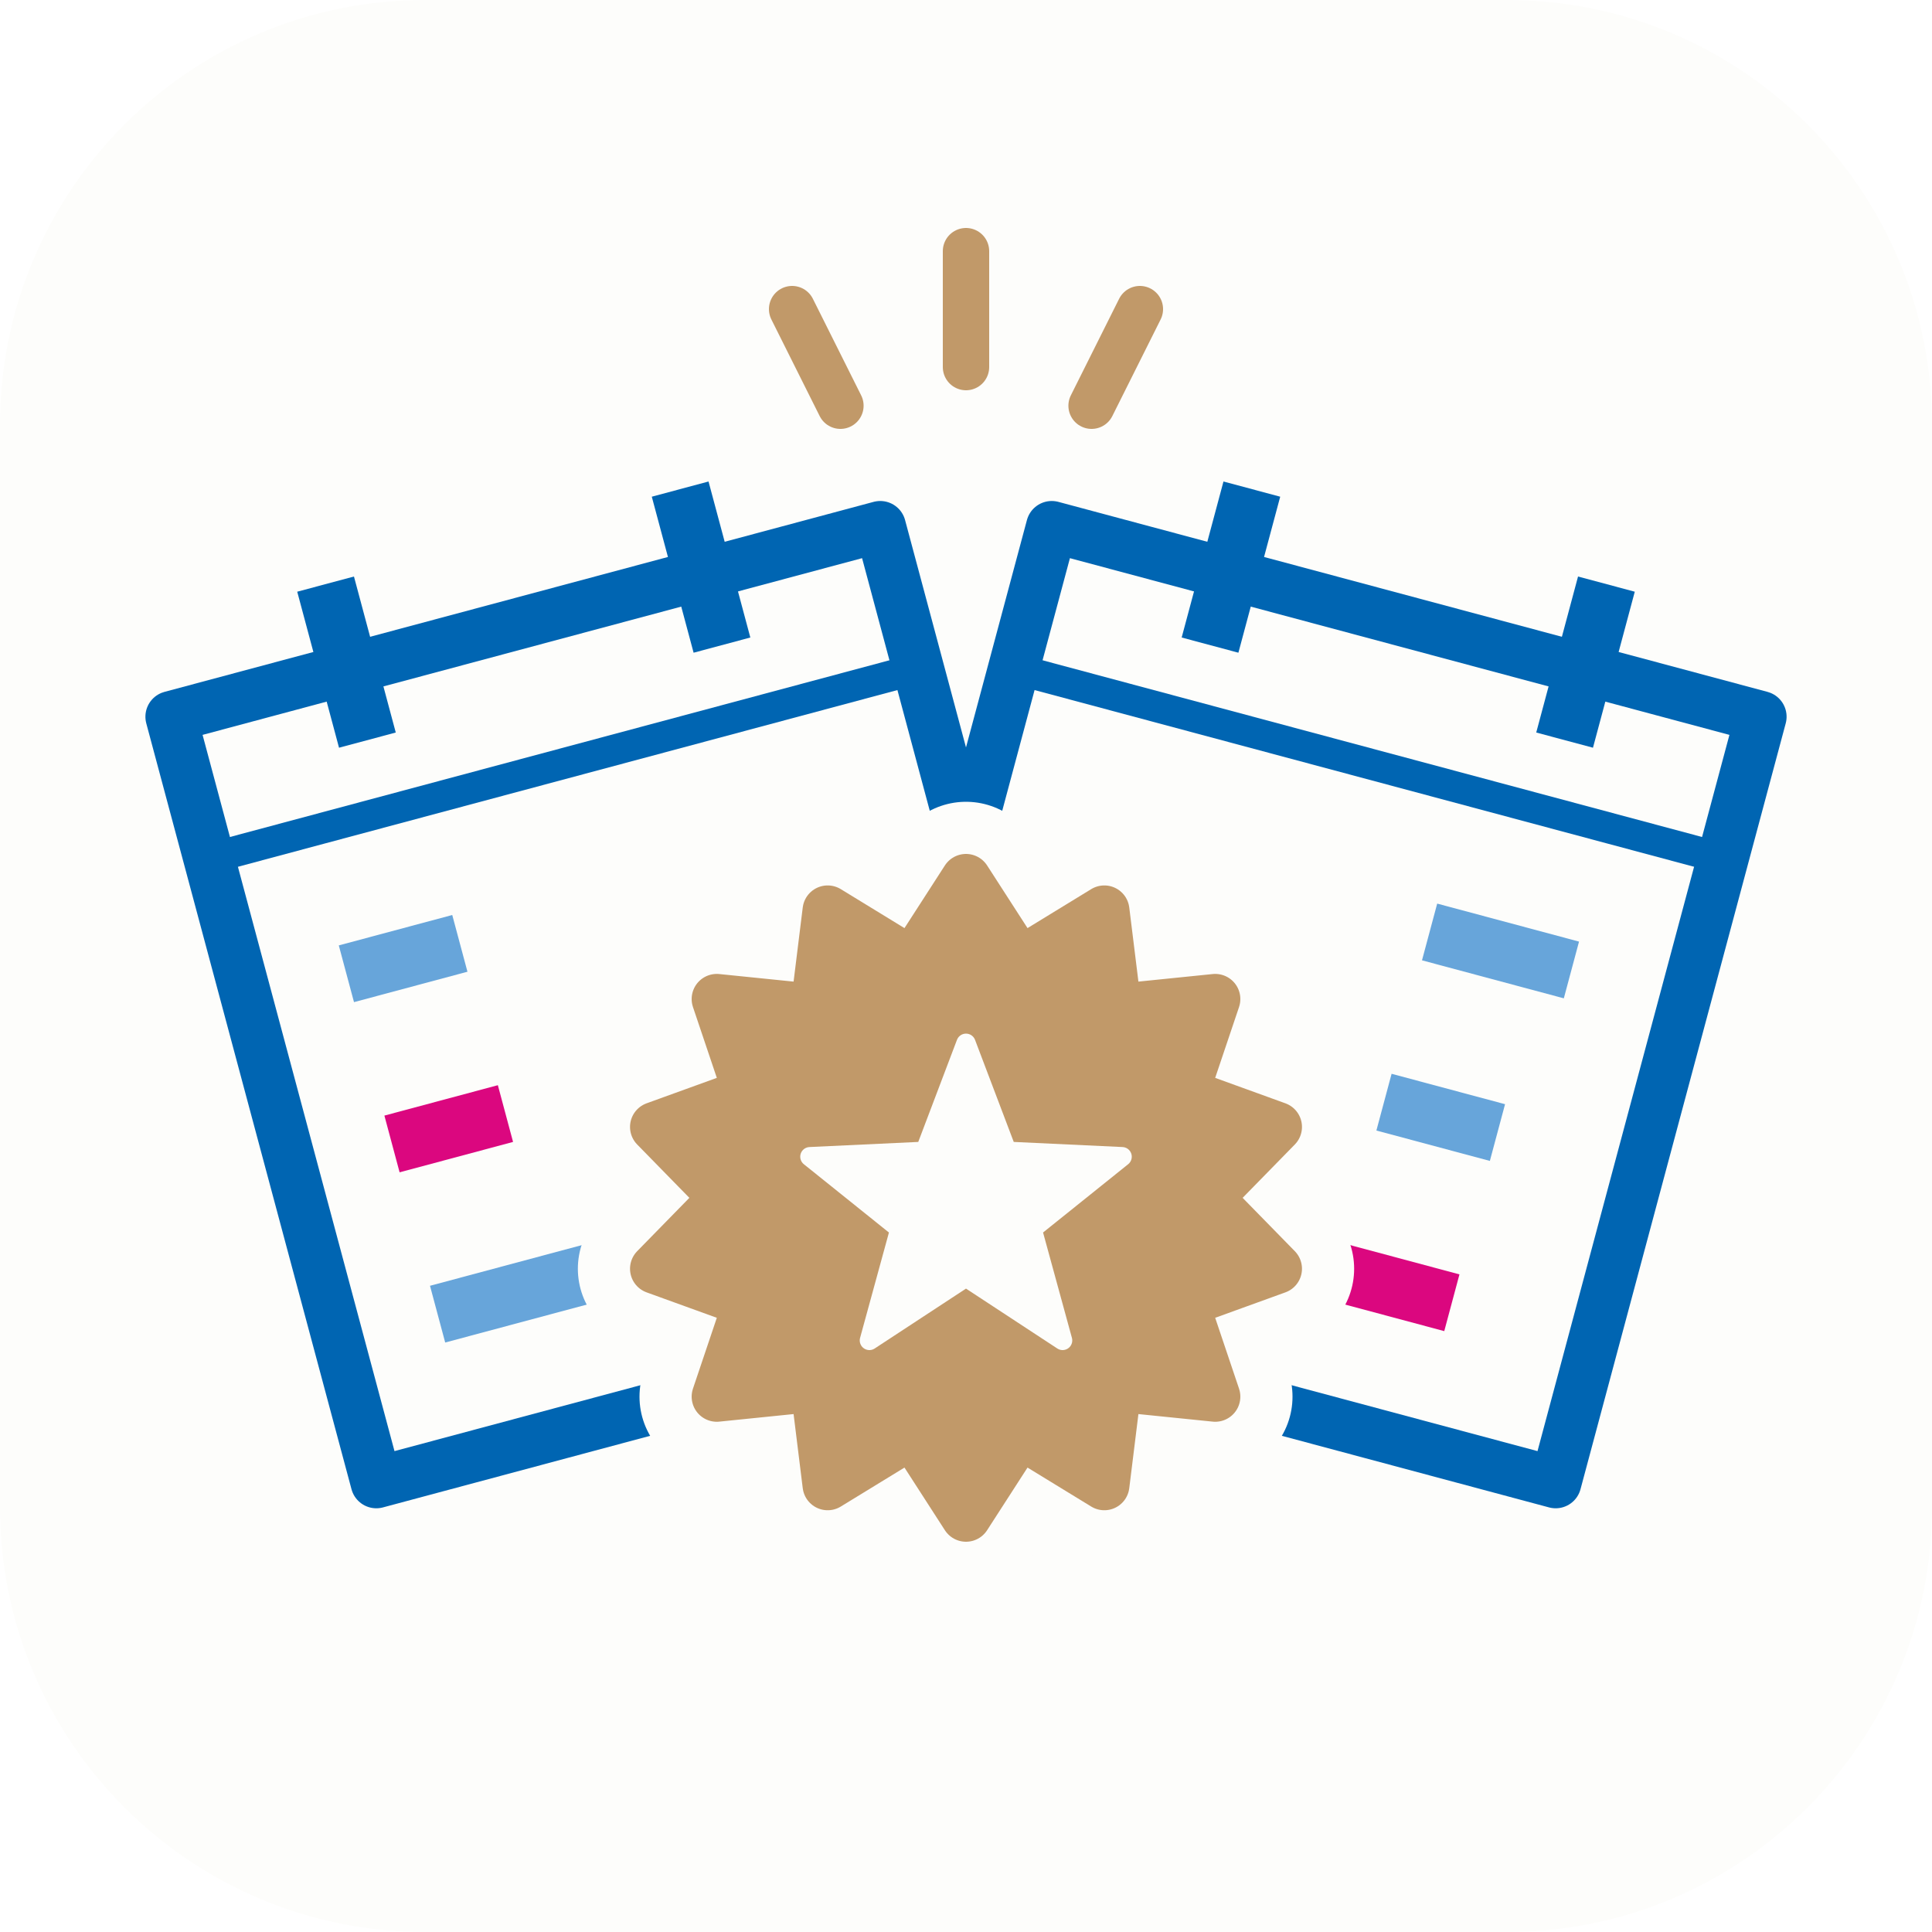
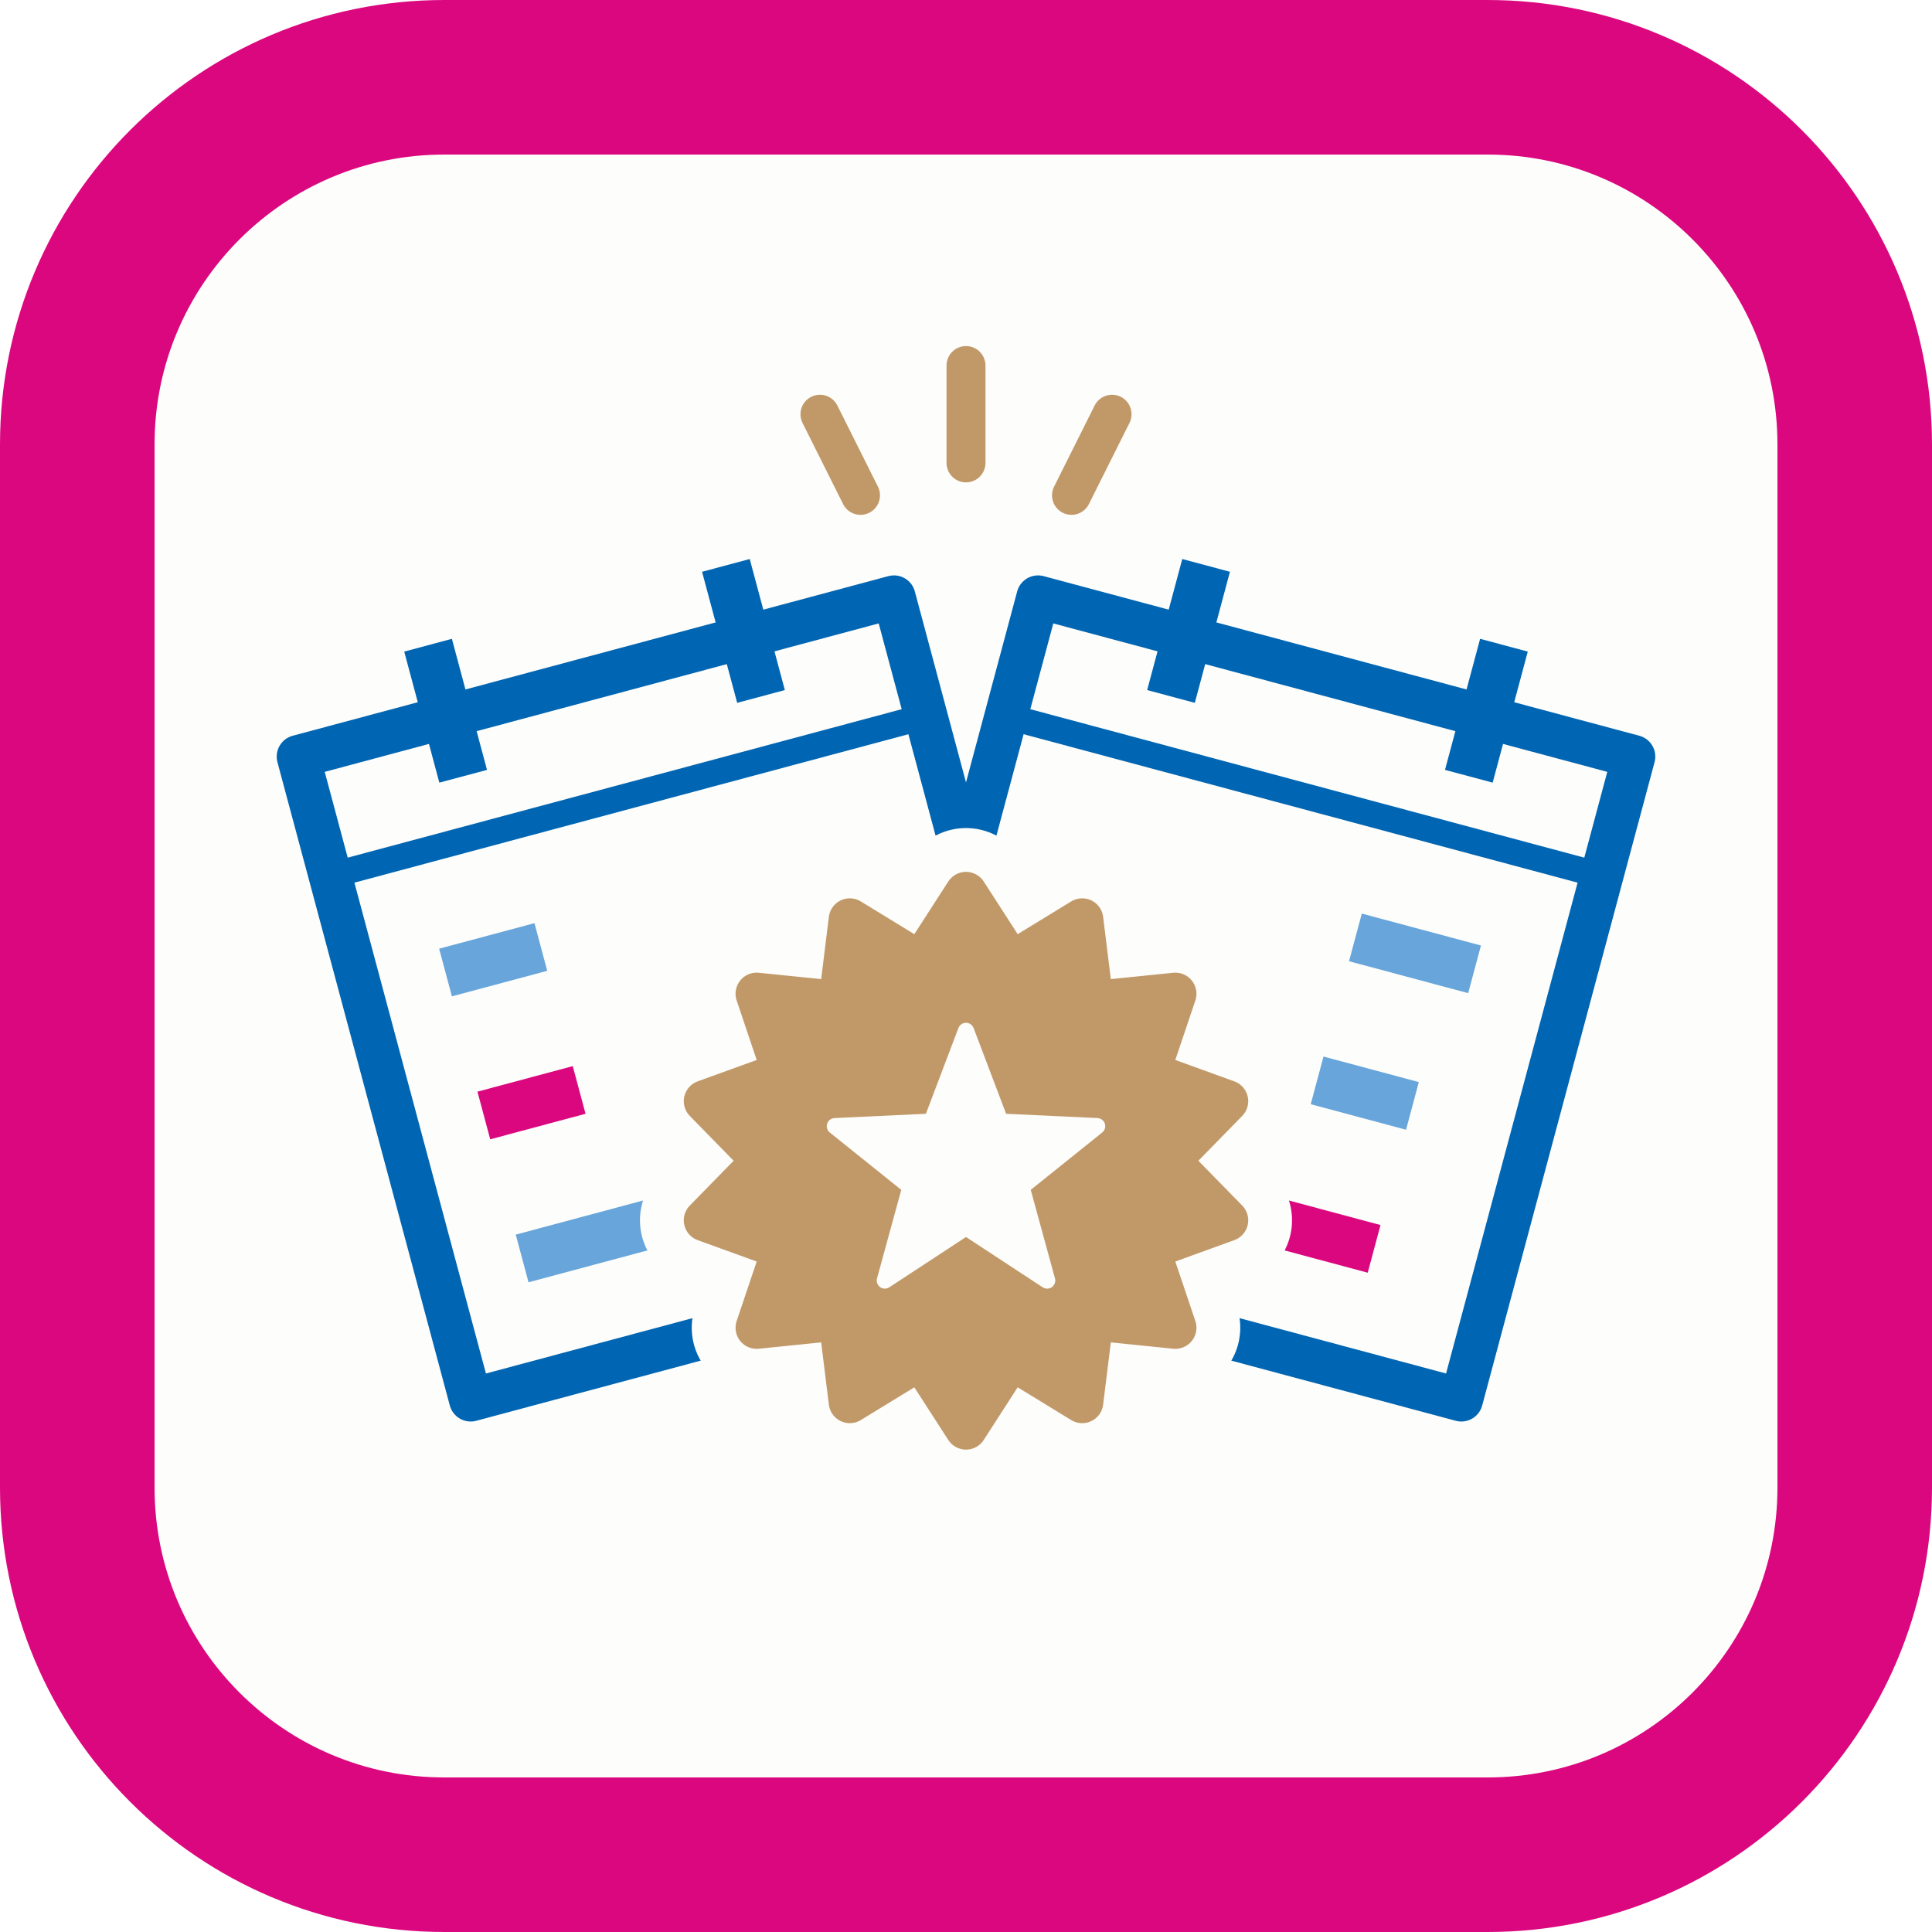
<svg xmlns="http://www.w3.org/2000/svg" viewBox="0 0 100 100">
-   <rect width="100" height="100" rx="22" fill="#FDFDFB" />
-   <g transform="translate(50 52) scale(.76) translate(-50 -53)">
-     <g transform="translate(-8 0) rotate(-15 35 53)">
-       <rect x="10" y="26" width="50" height="54" fill="#FDFDFB" stroke="#0065B2" stroke-width="3.5" stroke-linejoin="round" />
-       <path d="M10 36H60" stroke="#0065B2" stroke-width="2.1" />
-       <rect x="20.5" y="20" width="4" height="11" fill="#0065B2" />
-       <rect x="45.5" y="20" width="4" height="11" fill="#0065B2" />
-       <rect x="17" y="44" width="8" height="4" fill="#67A5DA" />
-       <rect x="17" y="56" width="8" height="4" fill="#DB077F" />
-       <rect x="17" y="68" width="14" height="4" fill="#67A5DA" />
+   <rect x="4" y="4" width="92" height="92" rx="19" fill="#FDFDFB" stroke="#DB077F" stroke-width="8" />
+   <g transform="translate(50 50) scale(.84) translate(-50 -50)">
+     <g transform="translate(50 52) scale(.76) translate(-50 -53)">
+       <g transform="translate(-8 0) rotate(-15 35 53)">
+         <rect x="10" y="26" width="50" height="54" fill="#FDFDFB" stroke="#0065B2" stroke-width="3.5" stroke-linejoin="round" />
+         <path d="M10 36H60" stroke="#0065B2" stroke-width="2.1" />
+         <rect x="20.5" y="20" width="4" height="11" fill="#0065B2" />
+         <rect x="45.5" y="20" width="4" height="11" fill="#0065B2" />
+         <rect x="17" y="44" width="8" height="4" fill="#67A5DA" />
+         <rect x="17" y="56" width="8" height="4" fill="#DB077F" />
+         <rect x="17" y="68" width="14" height="4" fill="#67A5DA" />
+       </g>
+       <g transform="translate(8 0) rotate(15 65 53)">
+         <rect x="40" y="26" width="50" height="54" fill="#FDFDFB" stroke="#0065B2" stroke-width="3.5" stroke-linejoin="round" />
+         <path d="M40 36H90" stroke="#0065B2" stroke-width="2.1" />
+         <rect x="50.5" y="20" width="4" height="11" fill="#0065B2" />
+         <rect x="75.5" y="20" width="4" height="11" fill="#0065B2" />
+         <rect x="72" y="44" width="10" height="4" fill="#67A5DA" />
+         <rect x="72" y="56" width="8" height="4" fill="#67A5DA" />
+         <rect x="66" y="68" width="14" height="4" fill="#DB077F" />
+       </g>
    </g>
-     <g transform="translate(8 0) rotate(15 65 53)">
-       <rect x="40" y="26" width="50" height="54" fill="#FDFDFB" stroke="#0065B2" stroke-width="3.5" stroke-linejoin="round" />
-       <path d="M40 36H90" stroke="#0065B2" stroke-width="2.1" />
-       <rect x="50.5" y="20" width="4" height="11" fill="#0065B2" />
-       <rect x="75.5" y="20" width="4" height="11" fill="#0065B2" />
-       <rect x="72" y="44" width="10" height="4" fill="#67A5DA" />
-       <rect x="72" y="56" width="8" height="4" fill="#67A5DA" />
-       <rect x="66" y="68" width="14" height="4" fill="#DB077F" />
-     </g>
+     <path d="M50.00 45.50L52.78 49.81L57.16 47.13L57.79 52.23L62.90 51.71L61.26 56.58L66.09 58.33L62.50 62.00L66.09 65.67L61.26 67.42L62.90 72.29L57.79 71.77L57.16 76.87L52.78 74.19L50.00 78.50L47.22 74.19L42.84 76.87L42.21 71.77L37.10 72.29L38.74 67.42L33.91 65.67L37.50 62.00L33.91 58.33L38.74 56.58L37.10 51.71L42.21 52.23L42.84 47.13L47.22 49.81Z" fill="#FDFDFB" stroke="#FDFDFB" stroke-width="8" stroke-linejoin="round" />
+     <path d="M50.00 45.50L52.78 49.81L57.16 47.13L57.79 52.23L62.90 51.71L61.26 56.58L66.09 58.33L62.50 62.00L66.09 65.67L61.26 67.42L62.90 72.29L57.79 71.77L57.16 76.87L52.78 74.19L50.00 78.50L47.22 74.19L42.84 76.87L42.21 71.77L37.10 72.29L38.74 67.42L33.91 65.67L37.50 62.00L33.91 58.33L38.74 56.58L37.10 51.71L42.21 52.23L42.84 47.13L47.22 49.81Z" fill="#C19969" stroke="#C19969" stroke-width="2.6" stroke-linejoin="round" />
+     <path d="M50.00 54.00L52.12 59.59L58.08 59.87L53.42 63.61L55.00 69.38L50.00 66.10L45.00 69.38L46.58 63.61L41.92 59.87L47.88 59.59Z" fill="#FDFDFB" stroke="#FDFDFB" stroke-width="1" stroke-linejoin="round" />
+     <path d="M50 13V19M41 16L43.5 21M59 16L56.5 21" stroke="#C19969" stroke-width="2.4" stroke-linecap="round" />
  </g>
-   <path d="M50.00 45.50L52.78 49.81L57.16 47.13L57.79 52.23L62.90 51.71L61.26 56.58L66.09 58.33L62.50 62.00L66.09 65.67L61.26 67.42L62.90 72.29L57.79 71.77L57.16 76.87L52.78 74.19L50.00 78.50L47.22 74.19L42.84 76.87L42.21 71.77L37.10 72.29L38.74 67.42L33.91 65.67L37.50 62.00L33.91 58.33L38.74 56.58L37.10 51.71L42.21 52.23L42.84 47.13L47.22 49.81Z" fill="#FDFDFB" stroke="#FDFDFB" stroke-width="8" stroke-linejoin="round" />
-   <path d="M50.00 45.50L52.78 49.81L57.16 47.13L57.79 52.23L62.90 51.71L61.26 56.58L66.09 58.33L62.50 62.00L66.09 65.67L61.26 67.42L62.90 72.29L57.79 71.77L57.16 76.87L52.78 74.19L50.00 78.50L47.22 74.19L42.84 76.87L42.21 71.77L37.10 72.29L38.74 67.42L33.91 65.67L37.50 62.00L33.91 58.33L38.74 56.58L37.10 51.71L42.21 52.23L42.84 47.13L47.22 49.81Z" fill="#C19969" stroke="#C19969" stroke-width="2.6" stroke-linejoin="round" />
-   <path d="M50.00 54.00L52.12 59.59L58.08 59.87L53.42 63.61L55.00 69.38L50.00 66.10L45.00 69.38L46.58 63.61L41.92 59.87L47.88 59.59Z" fill="#FDFDFB" stroke="#FDFDFB" stroke-width="1" stroke-linejoin="round" />
-   <path d="M50 13V19M41 16L43.5 21M59 16L56.5 21" stroke="#C19969" stroke-width="2.4" stroke-linecap="round" />
</svg>
